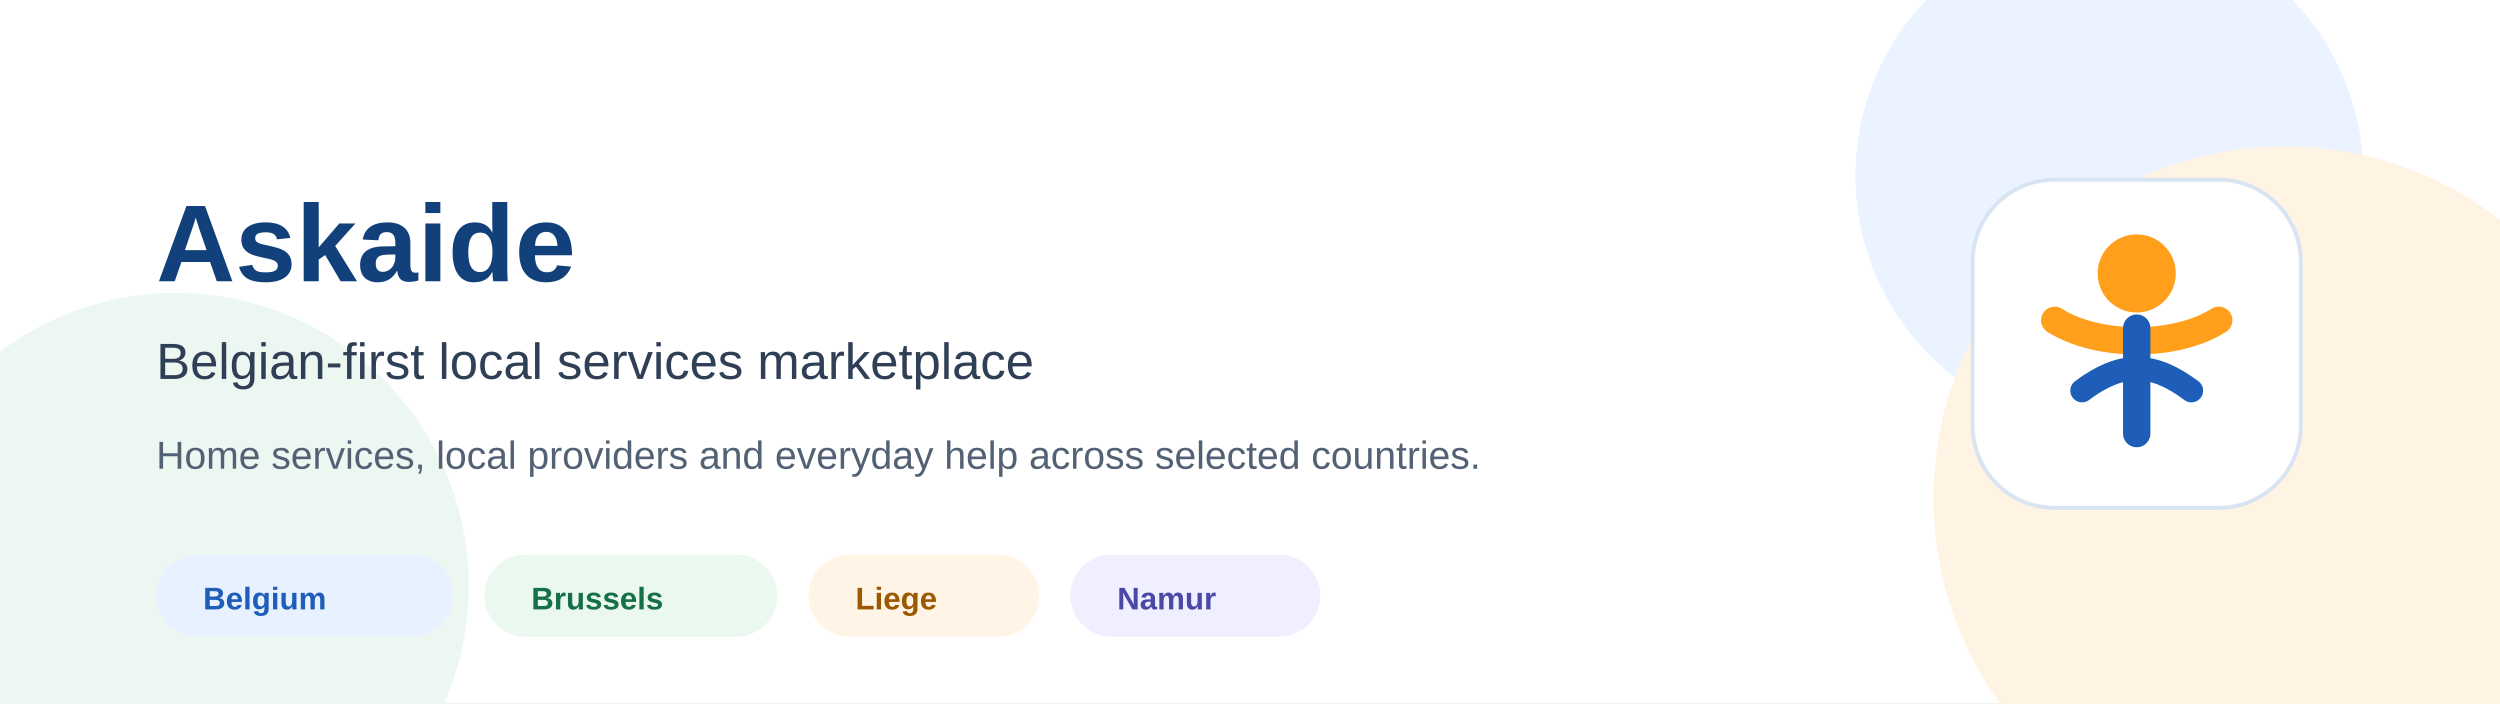
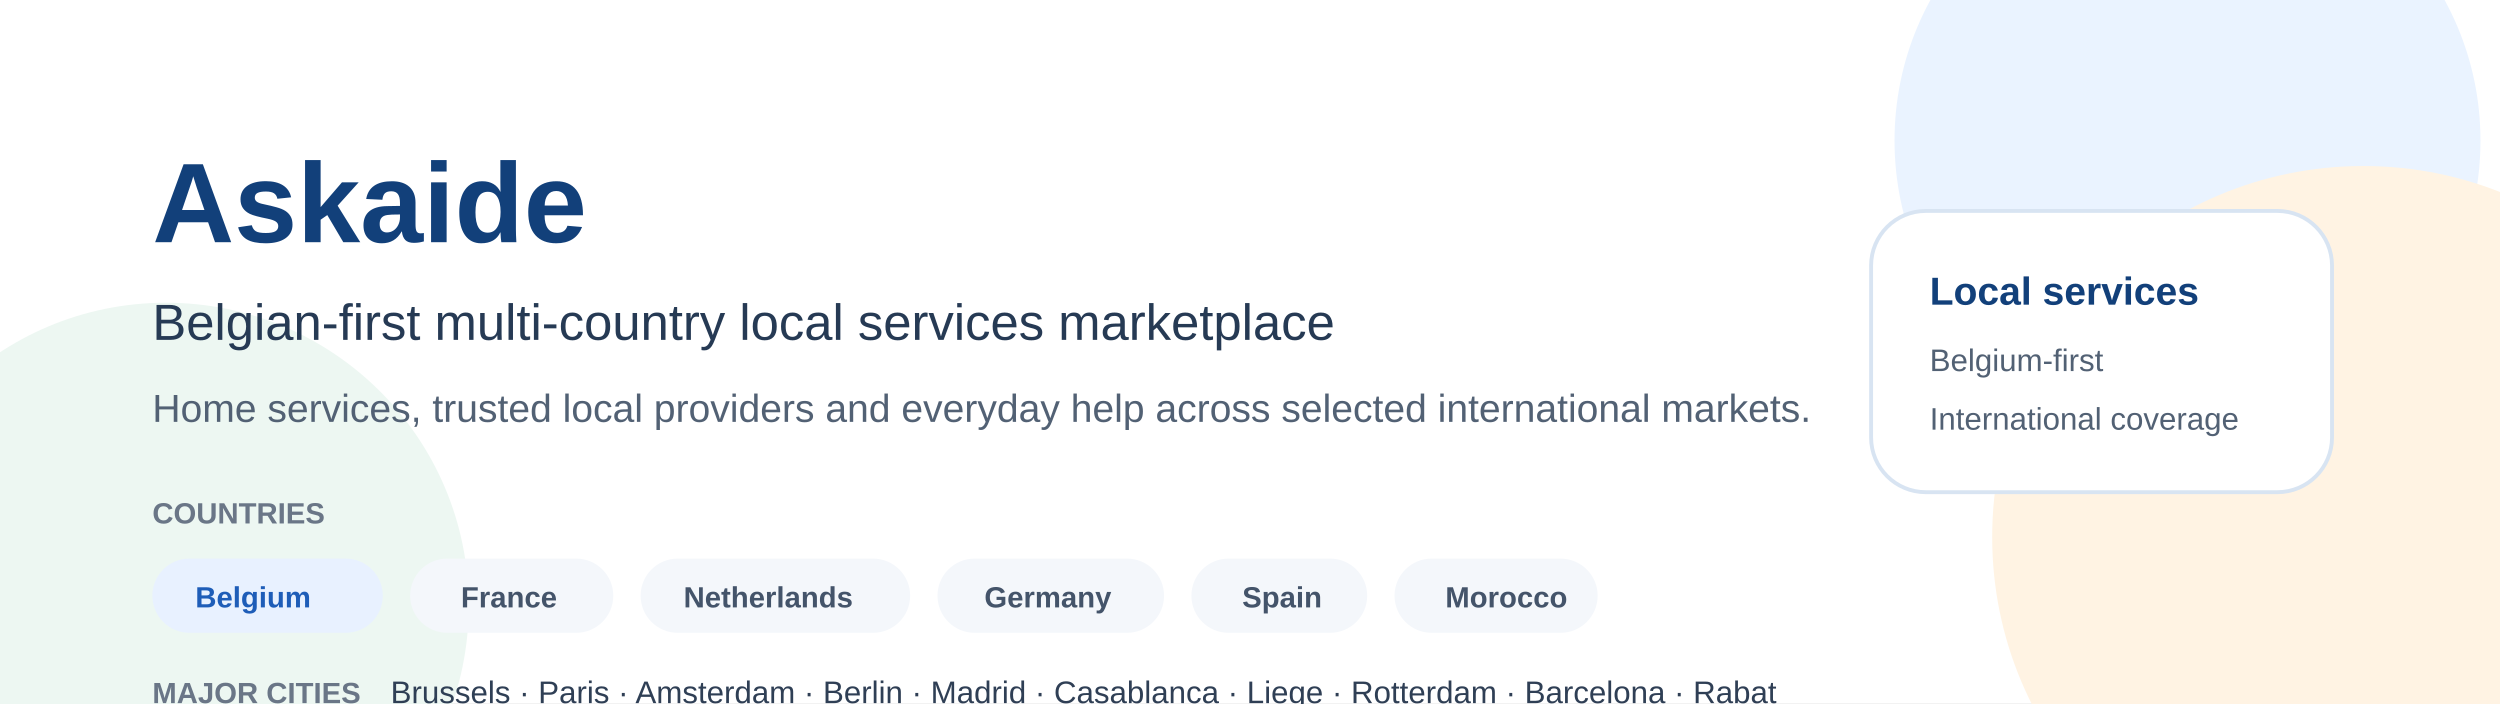
<svg xmlns="http://www.w3.org/2000/svg" width="1280" height="360" viewBox="0 0 1280 360" role="img" aria-labelledby="title desc">
  <rect width="1280" height="360" fill="#ffffff" />
-   <circle cx="1080" cy="90" r="130" fill="#eaf3ff" />
-   <circle cx="1170" cy="255" r="180" fill="#fff3e3" />
-   <circle cx="90" cy="300" r="150" fill="#edf7f2" />
-   <g transform="translate(80 86)">
-     <text x="0" y="58" font-family="Arial, Helvetica, sans-serif" font-size="56" font-weight="700" fill="#12407a">Askaide</text>
-     <text x="0" y="108" font-family="Arial, Helvetica, sans-serif" font-size="26" font-weight="500" fill="#2f3f55">Belgian-first local services marketplace</text>
-     <text x="0" y="154" font-family="Arial, Helvetica, sans-serif" font-size="20" fill="#526174">Home services, local providers and everyday help across selected countries.</text>
-     <g transform="translate(0 198)">
-       <rect width="152" height="42" rx="21" fill="#e8f1ff" />
-       <text x="24" y="28" font-family="Arial, Helvetica, sans-serif" font-size="16" font-weight="700" fill="#1e5db8">Belgium</text>
-       <rect x="168" width="150" height="42" rx="21" fill="#eaf8f0" />
-       <text x="192" y="28" font-family="Arial, Helvetica, sans-serif" font-size="16" font-weight="700" fill="#167047">Brussels</text>
-       <rect x="334" width="118" height="42" rx="21" fill="#fff4e6" />
-       <text x="358" y="28" font-family="Arial, Helvetica, sans-serif" font-size="16" font-weight="700" fill="#9b5a00">Liege</text>
-       <rect x="468" width="128" height="42" rx="21" fill="#f0efff" />
-       <text x="492" y="28" font-family="Arial, Helvetica, sans-serif" font-size="16" font-weight="700" fill="#4b49a8">Namur</text>
+   <circle cx="1120" cy="72" r="150" fill="#eaf3ff" />
+   <circle cx="1210" cy="275" r="190" fill="#fff3e3" />
+   <circle cx="85" cy="310" r="155" fill="#edf7f2" />
+   <g transform="translate(78 66)">
+     <text x="0" y="58" font-family="Arial, Helvetica, sans-serif" font-size="58" font-weight="700" fill="#12407a">Askaide</text>
+     <text x="0" y="108" font-family="Arial, Helvetica, sans-serif" font-size="26" font-weight="500" fill="#263a54">Belgian-first multi-country local services marketplace</text>
+     <text x="0" y="150" font-family="Arial, Helvetica, sans-serif" font-size="20" fill="#526174">Home services, trusted local providers and everyday help across selected international markets.</text>
+     <text x="0" y="202" font-family="Arial, Helvetica, sans-serif" font-size="15" font-weight="700" fill="#6a7687">COUNTRIES</text>
+     <g transform="translate(0 220)">
+       <rect width="118" height="38" rx="19" fill="#e8f1ff" />
+       <text x="22" y="25" font-family="Arial, Helvetica, sans-serif" font-size="15" font-weight="700" fill="#1e5db8">Belgium</text>
+       <rect x="132" width="104" height="38" rx="19" fill="#f4f7fb" />
+       <text x="158" y="25" font-family="Arial, Helvetica, sans-serif" font-size="15" font-weight="700" fill="#44546a">France</text>
+       <rect x="250" width="138" height="38" rx="19" fill="#f4f7fb" />
+       <text x="272" y="25" font-family="Arial, Helvetica, sans-serif" font-size="15" font-weight="700" fill="#44546a">Netherlands</text>
+       <rect x="402" width="116" height="38" rx="19" fill="#f4f7fb" />
+       <text x="426" y="25" font-family="Arial, Helvetica, sans-serif" font-size="15" font-weight="700" fill="#44546a">Germany</text>
+       <rect x="532" width="90" height="38" rx="19" fill="#f4f7fb" />
+       <text x="558" y="25" font-family="Arial, Helvetica, sans-serif" font-size="15" font-weight="700" fill="#44546a">Spain</text>
+       <rect x="636" width="104" height="38" rx="19" fill="#f4f7fb" />
+       <text x="662" y="25" font-family="Arial, Helvetica, sans-serif" font-size="15" font-weight="700" fill="#44546a">Morocco</text>
    </g>
+     <text x="0" y="294" font-family="Arial, Helvetica, sans-serif" font-size="15" font-weight="700" fill="#6a7687">MAJOR CITIES</text>
+     <text x="122" y="294" font-family="Arial, Helvetica, sans-serif" font-size="16" fill="#2f3f55">Brussels · Paris · Amsterdam · Berlin · Madrid · Casablanca · Liege · Rotterdam · Barcelona · Rabat</text>
  </g>
-   <g transform="translate(1010 92)">
-     <rect x="0" y="0" width="168" height="168" rx="42" fill="#ffffff" stroke="#d8e4f2" stroke-width="2" />
-     <circle cx="84" cy="48" r="20" fill="#ff9f1c" />
-     <path d="M42 72c22 14 62 14 84 0" fill="none" stroke="#ff9f1c" stroke-width="14" stroke-linecap="round" />
-     <path d="M84 76v54" stroke="#1e5db8" stroke-width="14" stroke-linecap="round" />
-     <path d="M56 108c20-15 36-15 56 0" fill="none" stroke="#1e5db8" stroke-width="12" stroke-linecap="round" />
+   <g transform="translate(958 108)">
+     <rect x="0" y="0" width="236" height="144" rx="28" fill="#ffffff" stroke="#d8e4f2" stroke-width="2" />
+     <text x="30" y="48" font-family="Arial, Helvetica, sans-serif" font-size="20" font-weight="700" fill="#12407a">Local services</text>
+     <text x="30" y="82" font-family="Arial, Helvetica, sans-serif" font-size="16" fill="#526174">Belgium-first</text>
+     <text x="30" y="112" font-family="Arial, Helvetica, sans-serif" font-size="16" fill="#526174">International coverage</text>
  </g>
</svg>
